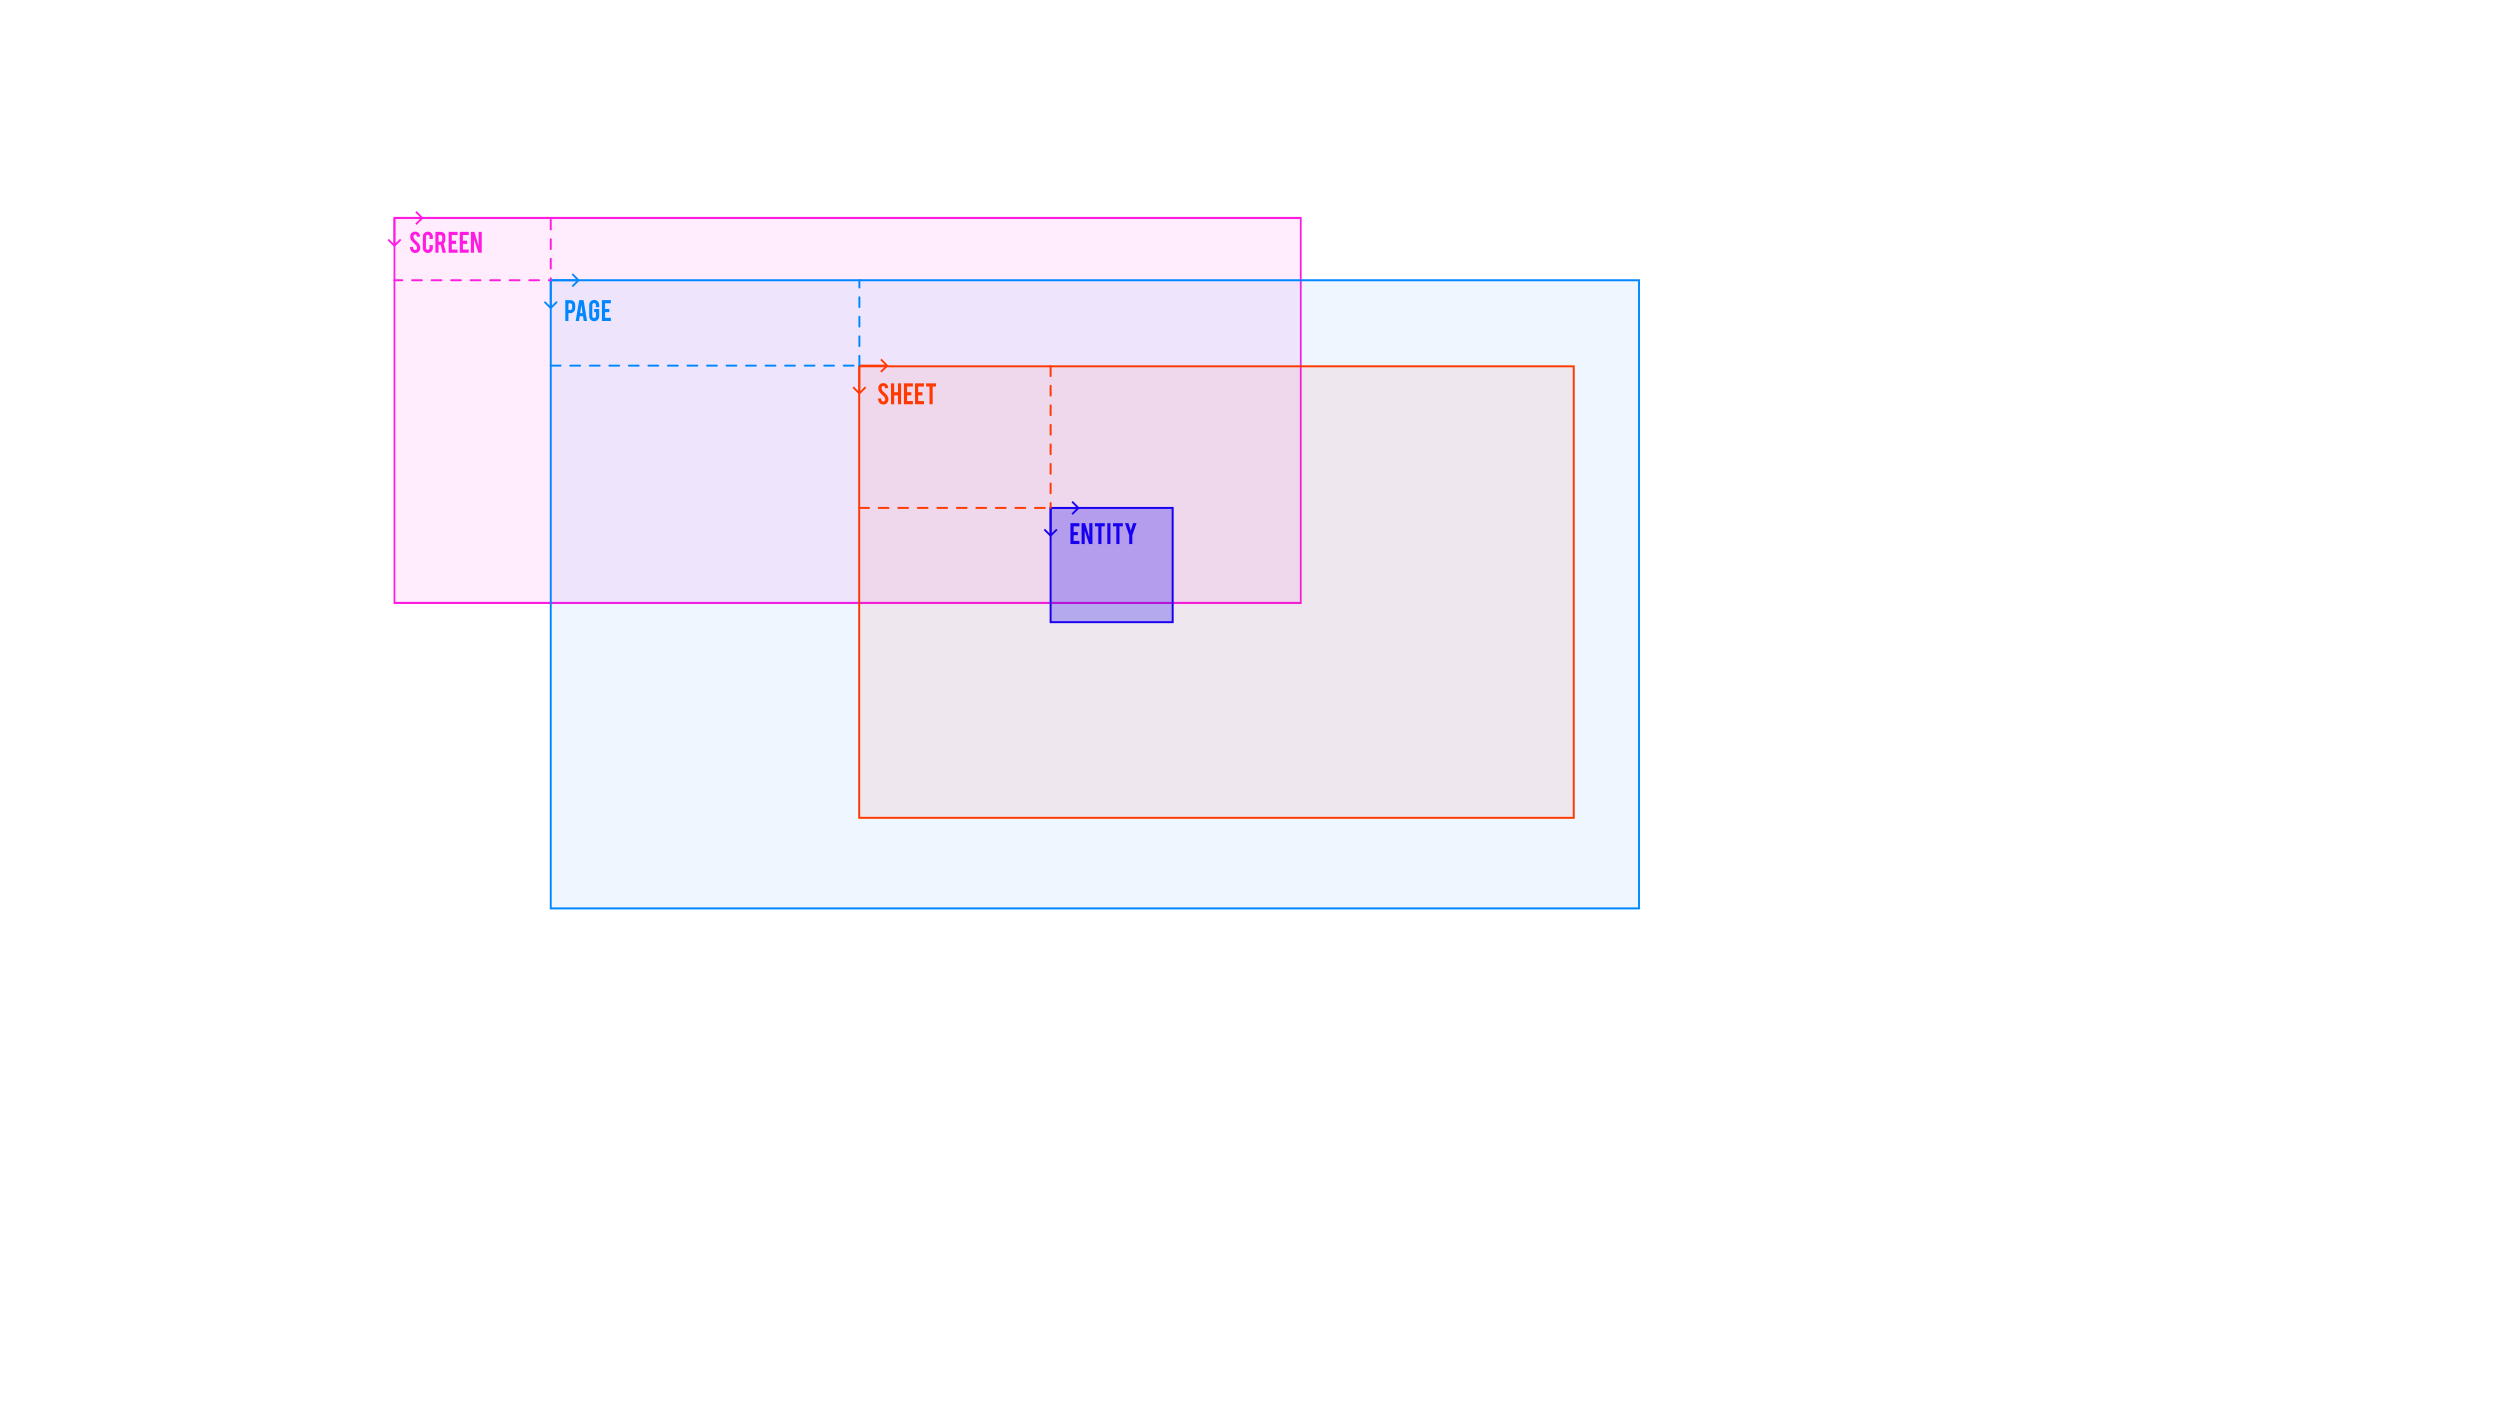
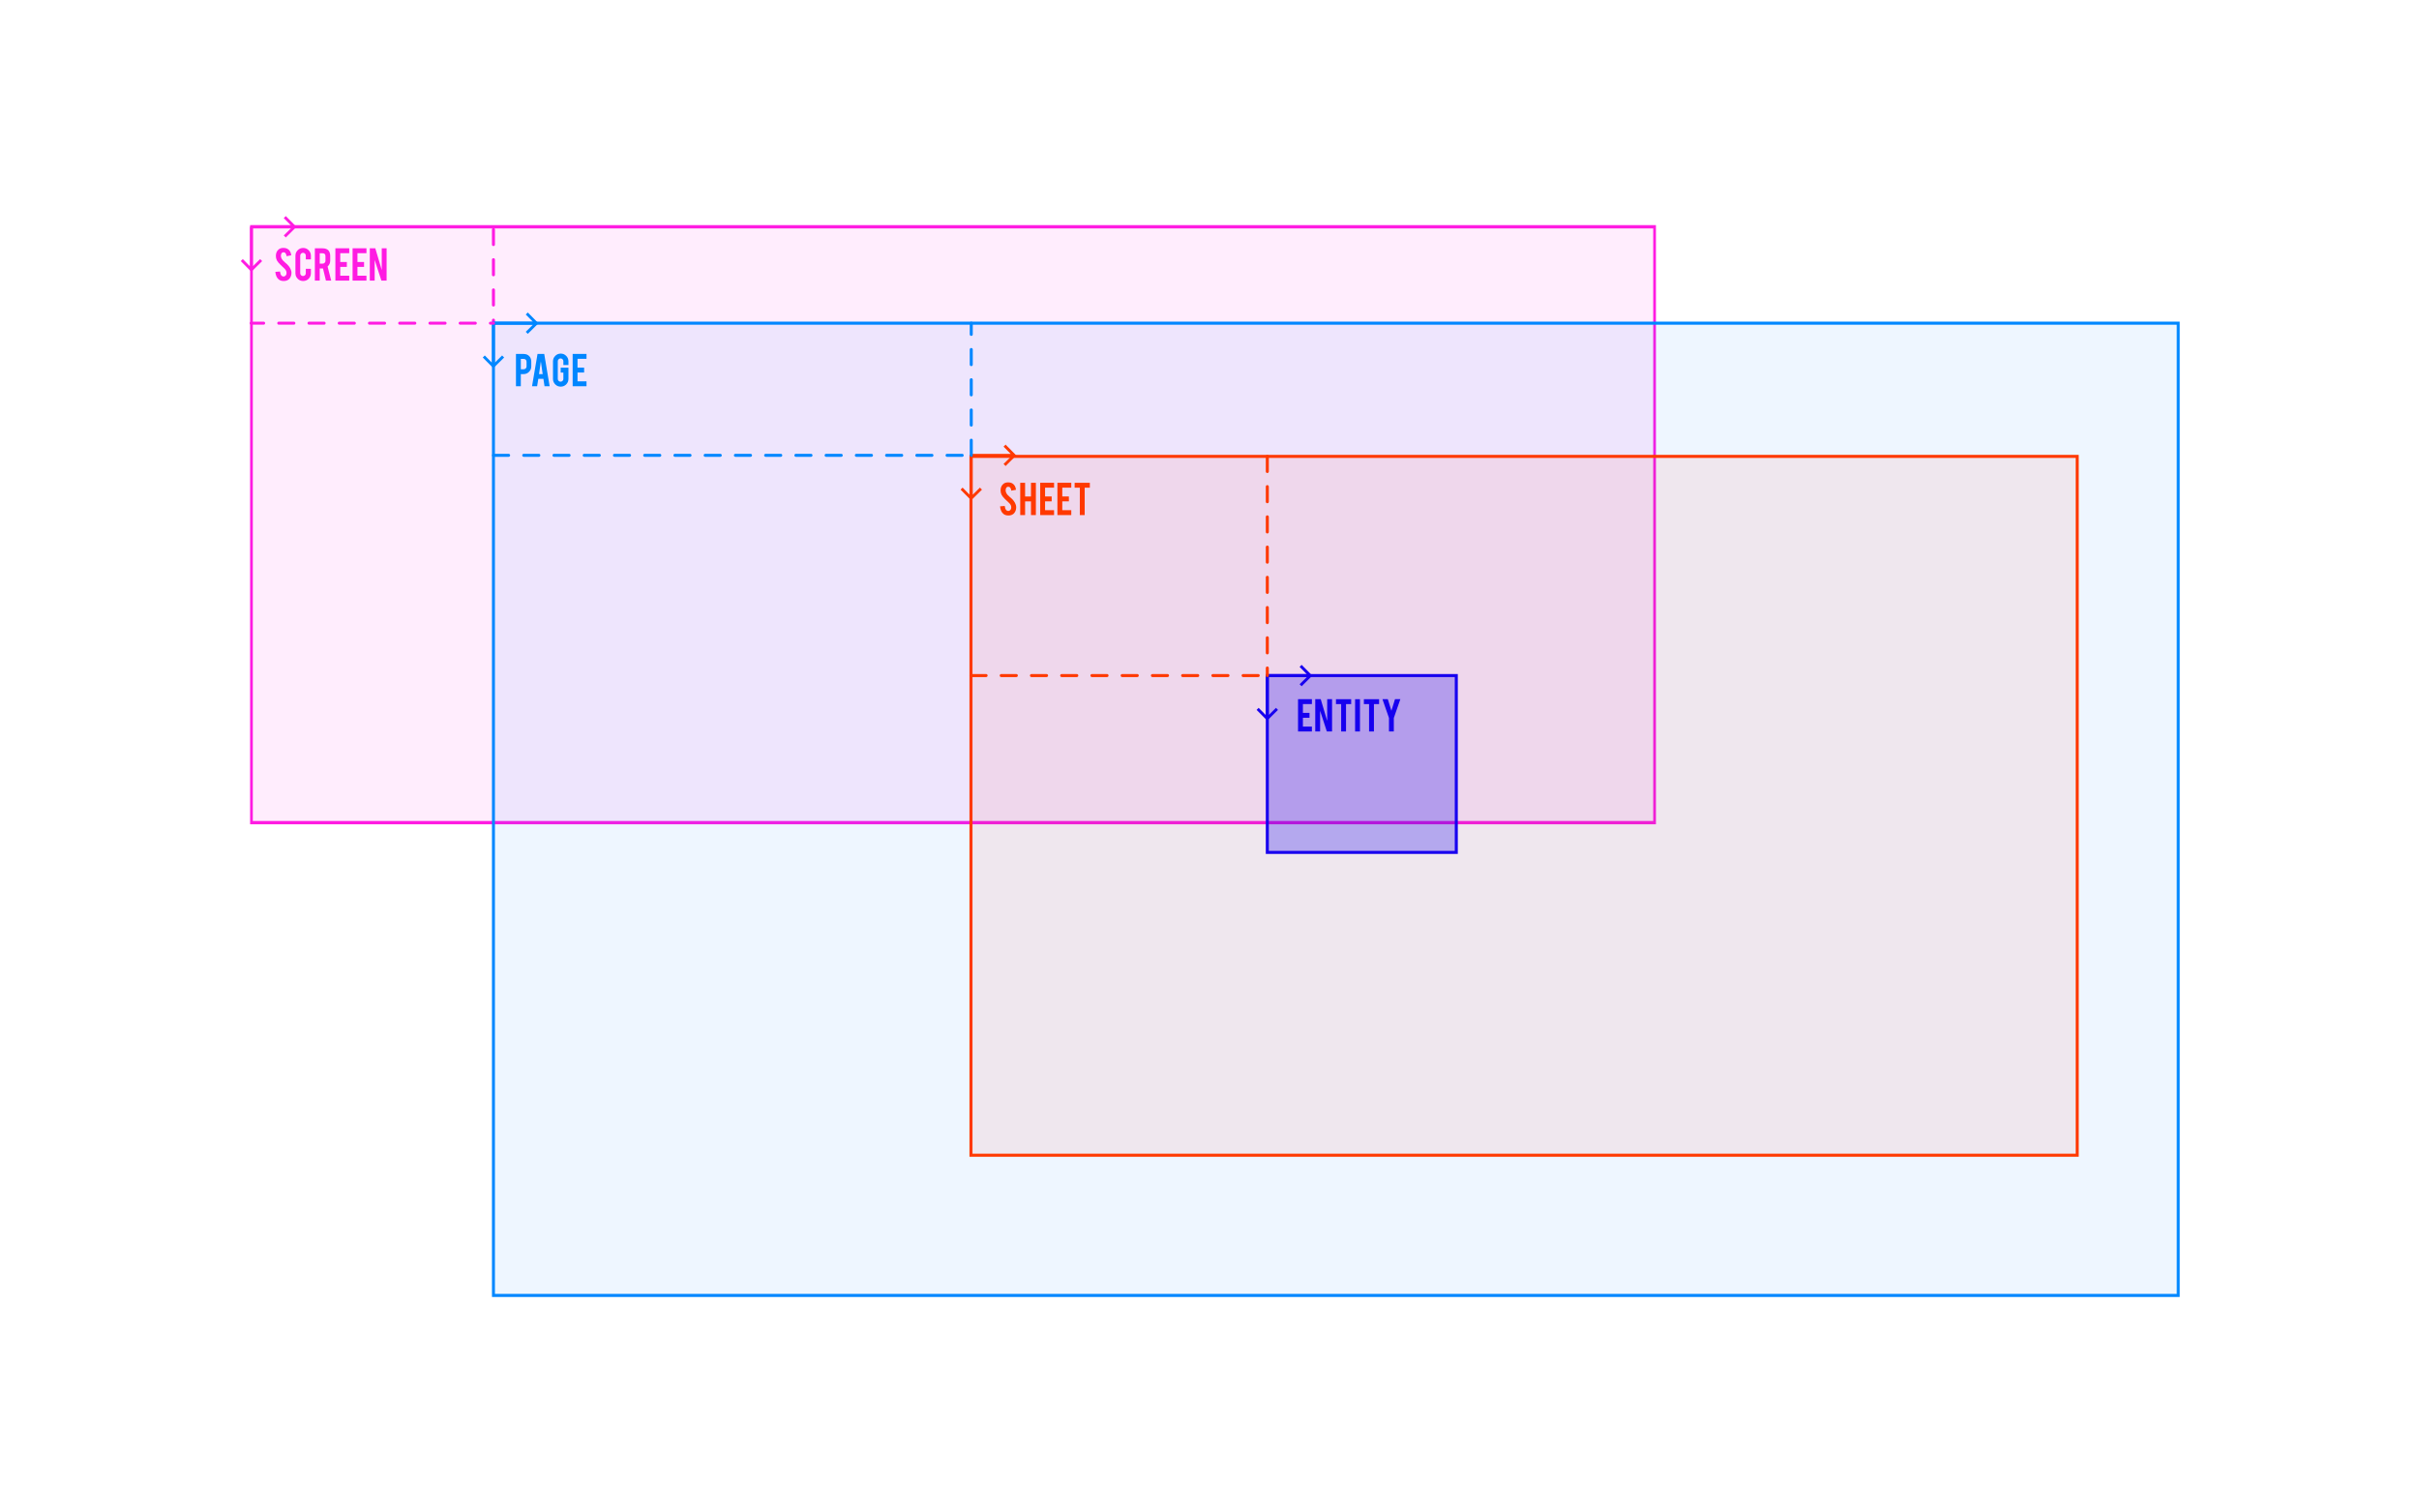
- <svg xmlns="http://www.w3.org/2000/svg" width="100%" height="100%" viewBox="0 0 1280 720" version="1.1" xml:space="preserve" style="fill-rule:evenodd;clip-rule:evenodd;stroke-linecap:square;stroke-miterlimit:1.5;">
-   <g transform="matrix(0.898426,0,0,1.09504,-81.8688,-147.984)">
-     <rect x="315.911" y="237.052" width="516.5" height="180" style="fill:rgb(255,27,226);fill-opacity:0.08;stroke:rgb(255,27,226);stroke-width:1px;" />
-   </g>
-   <path d="M281.984,143.485L281.984,111.597" style="fill:none;stroke:rgb(255,27,226);stroke-width:1px;stroke-linecap:round;stroke-linejoin:round;stroke-dasharray:5,5,0,0;stroke-dashoffset:4;" />
-   <g transform="matrix(1,0,0,1,45.9667,20.7011)">
-     <g transform="matrix(12,0,0,12,242.911,143.647)">
-       <path d="M0.258,-0.89C0.323,-0.89 0.375,-0.869 0.414,-0.828C0.45,-0.789 0.468,-0.739 0.468,-0.678L0.468,-0.548C0.468,-0.49 0.448,-0.439 0.407,-0.398C0.366,-0.356 0.316,-0.335 0.258,-0.335L0.18,-0.335L0.18,0L0.046,0L0.046,-0.89L0.258,-0.89ZM0.338,-0.675C0.338,-0.699 0.331,-0.717 0.317,-0.732C0.303,-0.746 0.285,-0.753 0.261,-0.753L0.18,-0.753L0.18,-0.468L0.261,-0.468C0.283,-0.468 0.301,-0.476 0.316,-0.491C0.331,-0.506 0.338,-0.524 0.338,-0.545L0.338,-0.675Z" style="fill:rgb(0,135,255);fill-rule:nonzero;" />
+ <svg xmlns="http://www.w3.org/2000/svg" width="100%" height="100%" viewBox="0 0 800 500" version="1.1" xml:space="preserve" style="fill-rule:evenodd;clip-rule:evenodd;stroke-linecap:square;stroke-miterlimit:1.5;">
+   <g transform="matrix(1,0,0,1,8.52864,23.7145)">
+     <g transform="matrix(0.898426,0,0,1.09504,-209.191,-208.281)">
+       <rect x="315.911" y="237.052" width="516.5" height="180" style="fill:rgb(255,27,226);fill-opacity:0.08;stroke:rgb(255,27,226);stroke-width:1px;" />
    </g>
-     <g transform="matrix(12,0,0,12,248.229,143.647)">
-       <path d="M0.219,-0.205L0.186,0L0.046,0L0.197,-0.89L0.382,-0.89L0.531,0L0.39,0L0.359,-0.205L0.219,-0.205ZM0.289,-0.686L0.239,-0.335L0.339,-0.335L0.289,-0.686Z" style="fill:rgb(0,135,255);fill-rule:nonzero;" />
+     <g transform="matrix(1,0,0,1,-127.322,-60.2964)">
+       <path d="M281.984,143.485L281.984,111.597" style="fill:none;stroke:rgb(255,27,226);stroke-width:1px;stroke-linecap:round;stroke-linejoin:round;stroke-dasharray:5,5,0,0;stroke-dashoffset:4;" />
    </g>
-     <g transform="matrix(12,0,0,12,255.158,143.647)">
-       <path d="M0.259,0.011C0.2,0.011 0.15,-0.009 0.108,-0.051C0.067,-0.093 0.046,-0.143 0.046,-0.201L0.046,-0.687C0.046,-0.746 0.067,-0.796 0.109,-0.838C0.15,-0.879 0.201,-0.9 0.259,-0.9C0.318,-0.9 0.369,-0.879 0.41,-0.837C0.451,-0.796 0.472,-0.746 0.472,-0.687L0.472,-0.585L0.332,-0.585L0.332,-0.69C0.332,-0.711 0.325,-0.729 0.31,-0.744C0.295,-0.759 0.276,-0.767 0.255,-0.767C0.234,-0.767 0.216,-0.759 0.201,-0.744C0.186,-0.729 0.178,-0.711 0.178,-0.69L0.178,-0.202C0.178,-0.181 0.186,-0.163 0.201,-0.148C0.216,-0.133 0.234,-0.126 0.255,-0.126C0.276,-0.126 0.295,-0.133 0.31,-0.148C0.325,-0.163 0.332,-0.181 0.332,-0.202L0.332,-0.377L0.258,-0.377L0.258,-0.512L0.472,-0.512L0.472,-0.201C0.472,-0.142 0.451,-0.092 0.409,-0.05C0.367,-0.009 0.317,0.011 0.259,0.011Z" style="fill:rgb(0,135,255);fill-rule:nonzero;" />
+     <g transform="matrix(1,0,0,1,-81.3557,-39.5954)">
+       <g transform="matrix(12,0,0,12,242.911,143.647)">
+         <path d="M0.258,-0.89C0.323,-0.89 0.375,-0.869 0.414,-0.828C0.45,-0.789 0.468,-0.739 0.468,-0.678L0.468,-0.548C0.468,-0.49 0.448,-0.439 0.407,-0.398C0.366,-0.356 0.316,-0.335 0.258,-0.335L0.18,-0.335L0.18,0L0.046,0L0.046,-0.89L0.258,-0.89ZM0.338,-0.675C0.338,-0.699 0.331,-0.717 0.317,-0.732C0.303,-0.746 0.285,-0.753 0.261,-0.753L0.18,-0.753L0.18,-0.468L0.261,-0.468C0.283,-0.468 0.301,-0.476 0.316,-0.491C0.331,-0.506 0.338,-0.524 0.338,-0.545L0.338,-0.675Z" style="fill:rgb(0,135,255);fill-rule:nonzero;" />
+       </g>
+       <g transform="matrix(12,0,0,12,248.229,143.647)">
+         <path d="M0.219,-0.205L0.186,0L0.046,0L0.197,-0.89L0.382,-0.89L0.531,0L0.39,0L0.359,-0.205L0.219,-0.205ZM0.289,-0.686L0.239,-0.335L0.339,-0.335L0.289,-0.686Z" style="fill:rgb(0,135,255);fill-rule:nonzero;" />
+       </g>
+       <g transform="matrix(12,0,0,12,255.158,143.647)">
+         <path d="M0.259,0.011C0.2,0.011 0.15,-0.009 0.108,-0.051C0.067,-0.093 0.046,-0.143 0.046,-0.201L0.046,-0.687C0.046,-0.746 0.067,-0.796 0.109,-0.838C0.15,-0.879 0.201,-0.9 0.259,-0.9C0.318,-0.9 0.369,-0.879 0.41,-0.837C0.451,-0.796 0.472,-0.746 0.472,-0.687L0.472,-0.585L0.332,-0.585L0.332,-0.69C0.332,-0.711 0.325,-0.729 0.31,-0.744C0.295,-0.759 0.276,-0.767 0.255,-0.767C0.234,-0.767 0.216,-0.759 0.201,-0.744C0.186,-0.729 0.178,-0.711 0.178,-0.69L0.178,-0.202C0.178,-0.181 0.186,-0.163 0.201,-0.148C0.216,-0.133 0.234,-0.126 0.255,-0.126C0.276,-0.126 0.295,-0.133 0.31,-0.148C0.325,-0.163 0.332,-0.181 0.332,-0.202L0.332,-0.377L0.258,-0.377L0.258,-0.512L0.472,-0.512L0.472,-0.201C0.472,-0.142 0.451,-0.092 0.409,-0.05C0.367,-0.009 0.317,0.011 0.259,0.011Z" style="fill:rgb(0,135,255);fill-rule:nonzero;" />
+       </g>
+       <g transform="matrix(12,0,0,12,261.661,143.647)">
+         <path d="M0.046,0L0.046,-0.891L0.428,-0.891L0.428,-0.756L0.18,-0.756L0.18,-0.513L0.362,-0.513L0.362,-0.378L0.18,-0.378L0.18,-0.135L0.428,-0.135L0.428,0L0.046,0Z" style="fill:rgb(0,135,255);fill-rule:nonzero;" />
+       </g>
    </g>
-     <g transform="matrix(12,0,0,12,261.661,143.647)">
-       <path d="M0.046,0L0.046,-0.891L0.428,-0.891L0.428,-0.756L0.18,-0.756L0.18,-0.513L0.362,-0.513L0.362,-0.378L0.18,-0.378L0.18,-0.135L0.428,-0.135L0.428,0L0.046,0Z" style="fill:rgb(0,135,255);fill-rule:nonzero;" />
+     <g transform="matrix(0.818958,0,0,0.855842,-60.8804,-88.7781)">
+       <rect x="263.19" y="200.933" width="680.36" height="375.792" style="fill:rgb(0,123,255);fill-opacity:0.07;stroke:rgb(0,135,255);stroke-width:1.19px;" />
+     </g>
+     <g id="Back" transform="matrix(1.54878,0,0,1.54878,-235.495,-129.341)">
+       <path d="M260.334,136.916L258.81,135.375L259.245,134.94L261.529,137.246L259.245,139.507L258.81,139.072L260.356,137.546L251.912,137.546L251.912,136.916L260.334,136.916Z" style="fill:rgb(0,135,255);fill-rule:nonzero;" />
+     </g>
+     <g id="Back1" transform="matrix(-2.84507e-16,1.54878,-1.54878,-2.84507e-16,367.191,-306.968)">
+       <path d="M260.334,136.916L258.81,135.375L259.245,134.94L261.529,137.246L259.245,139.507L258.81,139.072L260.356,137.546L251.912,137.546L251.912,136.916L260.334,136.916Z" style="fill:rgb(0,135,255);fill-rule:nonzero;" />
+     </g>
+     <g transform="matrix(0.730242,0,0,0.733884,20.9219,-19.1926)">
+       <rect x="399.411" y="199.552" width="501" height="315" style="fill:rgb(255,27,0);fill-opacity:0.07;stroke:rgb(255,57,0);stroke-width:1.37px;" />
+     </g>
+     <g id="Back2" transform="matrix(1.54878,0,0,1.54878,-77.4756,-85.6288)">
+       <path d="M260.334,136.916L258.81,135.375L259.245,134.94L261.529,137.246L259.245,139.507L258.81,139.072L260.356,137.546L251.912,137.546L251.912,136.916L260.334,136.916Z" style="fill:rgb(255,57,0);fill-rule:nonzero;" />
+     </g>
+     <g id="Back3" transform="matrix(-2.84507e-16,1.54878,-1.54878,-2.84507e-16,525.211,-263.256)">
+       <path d="M260.334,136.916L258.81,135.375L259.245,134.94L261.529,137.246L259.245,139.507L258.81,139.072L260.356,137.546L251.912,137.546L251.912,136.916L260.334,136.916Z" style="fill:rgb(255,57,0);fill-rule:nonzero;" />
+     </g>
+     <g transform="matrix(1,0,0,1,78.7503,3.02238)">
+       <g transform="matrix(12,0,0,12,242.911,143.647)">
+         <path d="M0.49,-0.222C0.491,-0.16 0.475,-0.107 0.442,-0.063C0.42,-0.033 0.389,-0.012 0.349,0.001C0.328,0.007 0.303,0.011 0.275,0.011C0.222,0.011 0.179,-0.002 0.144,-0.028C0.115,-0.05 0.092,-0.079 0.076,-0.115C0.059,-0.152 0.049,-0.194 0.046,-0.241L0.174,-0.251C0.18,-0.199 0.193,-0.161 0.215,-0.138C0.231,-0.12 0.25,-0.112 0.271,-0.113C0.3,-0.114 0.323,-0.128 0.341,-0.156C0.35,-0.17 0.354,-0.19 0.354,-0.215C0.354,-0.252 0.338,-0.289 0.304,-0.325C0.277,-0.351 0.238,-0.388 0.185,-0.438C0.14,-0.482 0.109,-0.52 0.09,-0.554C0.07,-0.593 0.06,-0.634 0.06,-0.679C0.06,-0.761 0.088,-0.822 0.142,-0.864C0.176,-0.889 0.217,-0.901 0.267,-0.901C0.315,-0.901 0.356,-0.891 0.39,-0.869C0.416,-0.853 0.438,-0.83 0.454,-0.8C0.471,-0.77 0.48,-0.736 0.484,-0.697L0.355,-0.673C0.351,-0.71 0.341,-0.738 0.324,-0.759C0.312,-0.773 0.294,-0.781 0.271,-0.781C0.246,-0.781 0.227,-0.77 0.214,-0.748C0.204,-0.73 0.199,-0.709 0.199,-0.683C0.199,-0.642 0.216,-0.6 0.251,-0.558C0.265,-0.542 0.285,-0.523 0.311,-0.501C0.342,-0.475 0.363,-0.457 0.373,-0.447C0.406,-0.414 0.432,-0.381 0.45,-0.349C0.458,-0.334 0.465,-0.32 0.47,-0.307C0.483,-0.275 0.49,-0.247 0.49,-0.222Z" style="fill:rgb(255,57,0);fill-rule:nonzero;" />
+       </g>
+       <g transform="matrix(12,0,0,12,249.576,143.647)">
+         <path d="M0.18,-0.377L0.18,0L0.046,0L0.046,-0.89L0.18,-0.89L0.18,-0.512L0.342,-0.512L0.342,-0.89L0.477,-0.89L0.477,0L0.342,0L0.342,-0.377L0.18,-0.377Z" style="fill:rgb(255,57,0);fill-rule:nonzero;" />
+       </g>
+       <g transform="matrix(12,0,0,12,256.181,143.647)">
+         <path d="M0.046,0L0.046,-0.891L0.428,-0.891L0.428,-0.756L0.18,-0.756L0.18,-0.513L0.362,-0.513L0.362,-0.378L0.18,-0.378L0.18,-0.135L0.428,-0.135L0.428,0L0.046,0Z" style="fill:rgb(255,57,0);fill-rule:nonzero;" />
+       </g>
+       <g transform="matrix(12,0,0,12,261.874,143.647)">
+         <path d="M0.046,0L0.046,-0.891L0.428,-0.891L0.428,-0.756L0.18,-0.756L0.18,-0.513L0.362,-0.513L0.362,-0.378L0.18,-0.378L0.18,-0.135L0.428,-0.135L0.428,0L0.046,0Z" style="fill:rgb(255,57,0);fill-rule:nonzero;" />
+       </g>
+       <g transform="matrix(12,0,0,12,267.567,143.647)">
+         <path d="M0.189,-0.755L0.046,-0.755L0.046,-0.89L0.465,-0.89L0.465,-0.755L0.323,-0.755L0.323,0L0.189,0L0.189,-0.755Z" style="fill:rgb(255,57,0);fill-rule:nonzero;" />
+       </g>
+     </g>
+     <g transform="matrix(1,0,0,1,-160.926,-74.5392)">
+       <g transform="matrix(12,0,0,12,242.911,143.647)">
+         <path d="M0.49,-0.222C0.491,-0.16 0.475,-0.107 0.442,-0.063C0.42,-0.033 0.389,-0.012 0.349,0.001C0.328,0.007 0.303,0.011 0.275,0.011C0.222,0.011 0.179,-0.002 0.144,-0.028C0.115,-0.05 0.092,-0.079 0.076,-0.115C0.059,-0.152 0.049,-0.194 0.046,-0.241L0.174,-0.251C0.18,-0.199 0.193,-0.161 0.215,-0.138C0.231,-0.12 0.25,-0.112 0.271,-0.113C0.3,-0.114 0.323,-0.128 0.341,-0.156C0.35,-0.17 0.354,-0.19 0.354,-0.215C0.354,-0.252 0.338,-0.289 0.304,-0.325C0.277,-0.351 0.238,-0.388 0.185,-0.438C0.14,-0.482 0.109,-0.52 0.09,-0.554C0.07,-0.593 0.06,-0.634 0.06,-0.679C0.06,-0.761 0.088,-0.822 0.142,-0.864C0.176,-0.889 0.217,-0.901 0.267,-0.901C0.315,-0.901 0.356,-0.891 0.39,-0.869C0.416,-0.853 0.438,-0.83 0.454,-0.8C0.471,-0.77 0.48,-0.736 0.484,-0.697L0.355,-0.673C0.351,-0.71 0.341,-0.738 0.324,-0.759C0.312,-0.773 0.294,-0.781 0.271,-0.781C0.246,-0.781 0.227,-0.77 0.214,-0.748C0.204,-0.73 0.199,-0.709 0.199,-0.683C0.199,-0.642 0.216,-0.6 0.251,-0.558C0.265,-0.542 0.285,-0.523 0.311,-0.501C0.342,-0.475 0.363,-0.457 0.373,-0.447C0.406,-0.414 0.432,-0.381 0.45,-0.349C0.458,-0.334 0.465,-0.32 0.47,-0.307C0.483,-0.275 0.49,-0.247 0.49,-0.222Z" style="fill:rgb(255,27,226);fill-rule:nonzero;" />
+       </g>
+       <g transform="matrix(12,0,0,12,249.55,143.647)">
+         <path d="M0.259,0.011C0.2,0.011 0.15,-0.009 0.108,-0.051C0.067,-0.092 0.046,-0.142 0.046,-0.201L0.046,-0.687C0.046,-0.746 0.067,-0.796 0.109,-0.838C0.15,-0.879 0.201,-0.9 0.259,-0.9C0.318,-0.9 0.369,-0.879 0.41,-0.837C0.451,-0.796 0.472,-0.746 0.472,-0.687L0.472,-0.585L0.332,-0.585L0.332,-0.69C0.332,-0.711 0.325,-0.729 0.31,-0.744C0.295,-0.759 0.276,-0.767 0.255,-0.767C0.234,-0.767 0.216,-0.759 0.201,-0.744C0.186,-0.729 0.178,-0.711 0.178,-0.69L0.178,-0.202C0.178,-0.181 0.186,-0.163 0.201,-0.148C0.216,-0.133 0.234,-0.126 0.255,-0.126C0.276,-0.126 0.295,-0.133 0.31,-0.148C0.325,-0.163 0.332,-0.181 0.332,-0.202L0.332,-0.325L0.472,-0.325L0.472,-0.201C0.472,-0.142 0.451,-0.092 0.409,-0.05C0.367,-0.009 0.317,0.011 0.259,0.011Z" style="fill:rgb(255,27,226);fill-rule:nonzero;" />
+       </g>
+       <g transform="matrix(12,0,0,12,255.976,143.647)">
+         <path d="M0.258,-0.89C0.333,-0.89 0.388,-0.869 0.423,-0.828C0.453,-0.792 0.469,-0.742 0.469,-0.678L0.469,-0.548C0.469,-0.485 0.445,-0.432 0.397,-0.388L0.496,0L0.351,0L0.27,-0.335L0.258,-0.335L0.18,-0.335L0.18,0L0.046,0L0.046,-0.89L0.258,-0.89ZM0.338,-0.675C0.338,-0.727 0.313,-0.753 0.261,-0.753L0.18,-0.753L0.18,-0.468L0.261,-0.468C0.283,-0.468 0.301,-0.476 0.316,-0.491C0.331,-0.506 0.338,-0.524 0.338,-0.545L0.338,-0.675Z" style="fill:rgb(255,27,226);fill-rule:nonzero;" />
+       </g>
+       <g transform="matrix(12,0,0,12,262.76,143.647)">
+         <path d="M0.046,0L0.046,-0.891L0.428,-0.891L0.428,-0.756L0.18,-0.756L0.18,-0.513L0.362,-0.513L0.362,-0.378L0.18,-0.378L0.18,-0.135L0.428,-0.135L0.428,0L0.046,0Z" style="fill:rgb(255,27,226);fill-rule:nonzero;" />
+       </g>
+       <g transform="matrix(12,0,0,12,268.453,143.647)">
+         <path d="M0.046,0L0.046,-0.891L0.428,-0.891L0.428,-0.756L0.18,-0.756L0.18,-0.513L0.362,-0.513L0.362,-0.378L0.18,-0.378L0.18,-0.135L0.428,-0.135L0.428,0L0.046,0Z" style="fill:rgb(255,27,226);fill-rule:nonzero;" />
+       </g>
+       <g transform="matrix(12,0,0,12,274.147,143.647)">
+         <path d="M0.197,-0.891L0.375,-0.292L0.375,-0.891L0.509,-0.891L0.509,0L0.365,0L0.18,-0.57L0.18,0L0.046,0L0.046,-0.891L0.197,-0.891Z" style="fill:rgb(255,27,226);fill-rule:nonzero;" />
+       </g>
+     </g>
+     <g id="Back4" transform="matrix(1.54878,0,0,1.54878,-315.525,-161.229)">
+       <path d="M260.334,136.916L258.81,135.375L259.245,134.94L261.529,137.246L259.245,139.507L258.81,139.072L260.356,137.546L251.912,137.546L251.912,136.916L260.334,136.916Z" style="fill:rgb(255,27,226);fill-rule:nonzero;" />
+     </g>
+     <g id="Back5" transform="matrix(-2.84507e-16,1.54878,-1.54878,-2.84507e-16,287.161,-338.856)">
+       <path d="M260.334,136.916L258.81,135.375L259.245,134.94L261.529,137.246L259.245,139.507L258.81,139.072L260.356,137.546L251.912,137.546L251.912,136.916L260.334,136.916Z" style="fill:rgb(255,27,226);fill-rule:nonzero;" />
+     </g>
+     <g transform="matrix(1,0,0,1,-86.8224,-72.2964)">
+       <rect x="497.411" y="272.052" width="62.5" height="58.5" style="fill:rgb(23,0,239);fill-opacity:0.27;stroke:rgb(23,0,239);stroke-width:1px;" />
+     </g>
+     <g id="Back6" transform="matrix(1.54878,0,0,1.54878,20.4318,-12.7745)">
+       <path d="M260.334,136.916L258.81,135.375L259.245,134.94L261.529,137.246L259.245,139.507L258.81,139.072L260.356,137.546L251.912,137.546L251.912,136.916L260.334,136.916Z" style="fill:rgb(23,0,239);fill-rule:nonzero;" />
+     </g>
+     <g id="Back7" transform="matrix(-2.84507e-16,1.54878,-1.54878,-2.84507e-16,623.118,-190.401)">
+       <path d="M260.334,136.916L258.81,135.375L259.245,134.94L261.529,137.246L259.245,139.507L258.81,139.072L260.356,137.546L251.912,137.546L251.912,136.916L260.334,136.916Z" style="fill:rgb(23,0,239);fill-rule:nonzero;" />
+     </g>
+     <g transform="matrix(1,0,0,1,177.29,74.6079)">
+       <g transform="matrix(12,0,0,12,242.911,143.647)">
+         <path d="M0.046,0L0.046,-0.891L0.428,-0.891L0.428,-0.756L0.18,-0.756L0.18,-0.513L0.362,-0.513L0.362,-0.378L0.18,-0.378L0.18,-0.135L0.428,-0.135L0.428,0L0.046,0Z" style="fill:rgb(23,0,239);fill-rule:nonzero;" />
+       </g>
+       <g transform="matrix(12,0,0,12,248.604,143.647)">
+         <path d="M0.197,-0.891L0.375,-0.292L0.375,-0.891L0.509,-0.891L0.509,0L0.365,0L0.18,-0.57L0.18,0L0.046,0L0.046,-0.891L0.197,-0.891Z" style="fill:rgb(23,0,239);fill-rule:nonzero;" />
+       </g>
+       <g transform="matrix(12,0,0,12,255.456,143.647)">
+         <path d="M0.189,-0.755L0.046,-0.755L0.046,-0.89L0.465,-0.89L0.465,-0.755L0.323,-0.755L0.323,0L0.189,0L0.189,-0.755Z" style="fill:rgb(23,0,239);fill-rule:nonzero;" />
+       </g>
+       <g transform="matrix(12,0,0,12,261.78,143.647)">
+         <rect x="0.046" y="-0.89" width="0.134" height="0.89" style="fill:rgb(23,0,239);fill-rule:nonzero;" />
+       </g>
+       <g transform="matrix(12,0,0,12,264.686,143.647)">
+         <path d="M0.189,-0.755L0.046,-0.755L0.046,-0.89L0.465,-0.89L0.465,-0.755L0.323,-0.755L0.323,0L0.189,0L0.189,-0.755Z" style="fill:rgb(23,0,239);fill-rule:nonzero;" />
+       </g>
+       <g transform="matrix(12,0,0,12,270.823,143.647)">
+         <path d="M0.226,-0.373L0.046,-0.891L0.194,-0.891L0.293,-0.571L0.392,-0.891L0.54,-0.891L0.36,-0.373L0.36,0L0.226,0L0.226,-0.373Z" style="fill:rgb(23,0,239);fill-rule:nonzero;" />
+       </g>
+     </g>
+     <g transform="matrix(1,0,0,1,-86.8224,-72.2964)">
+       <path d="M497.411,199.552L497.411,272.052" style="fill:none;stroke:rgb(255,57,0);stroke-width:1px;stroke-linecap:round;stroke-linejoin:round;stroke-dasharray:5,5,0,0;" />
+     </g>
+     <g transform="matrix(1,0,0,1,-86.8224,-72.2964)">
+       <path d="M497.411,272.052L399.411,272.052" style="fill:none;stroke:rgb(255,57,0);stroke-width:1px;stroke-linecap:round;stroke-linejoin:round;stroke-dasharray:5,5,0,0;stroke-dashoffset:7;" />
+     </g>
+     <g transform="matrix(1,0,0,1,-86.8224,-72.2964)">
+       <path d="M399.503,199.197L399.503,155.485" style="fill:none;stroke:rgb(0,135,255);stroke-width:1px;stroke-linecap:round;stroke-linejoin:round;stroke-dasharray:5,5,0,0;" />
+     </g>
+     <g transform="matrix(1,0,0,1,-86.8224,-72.2964)">
+       <path d="M399.503,199.197L241.484,199.197" style="fill:none;stroke:rgb(0,135,255);stroke-width:1px;stroke-linecap:round;stroke-linejoin:round;stroke-dasharray:5,5,0,0;stroke-dashoffset:7;" />
+     </g>
+     <g transform="matrix(1,0,0,1,-127.322,-60.2964)">
+       <path d="M281.984,143.485L201.861,143.485" style="fill:none;stroke:rgb(255,27,226);stroke-width:1px;stroke-linecap:round;stroke-linejoin:round;stroke-dasharray:5,5,0,0;stroke-dashoffset:4;" />
    </g>
  </g>
-   <g transform="matrix(0.818958,0,0,0.855842,66.442,-28.4817)">
-     <rect x="263.19" y="200.933" width="680.36" height="375.792" style="fill:rgb(0,123,255);fill-opacity:0.07;stroke:rgb(0,135,255);stroke-width:1.19px;" />
-   </g>
-   <g id="Back" transform="matrix(1.54878,0,0,1.54878,-108.173,-69.0449)">
-     <path d="M260.334,136.916L258.81,135.375L259.245,134.94L261.529,137.246L259.245,139.507L258.81,139.072L260.356,137.546L251.912,137.546L251.912,136.916L260.334,136.916Z" style="fill:rgb(0,135,255);fill-rule:nonzero;" />
-   </g>
-   <g id="Back1" transform="matrix(-2.84507e-16,1.54878,-1.54878,-2.84507e-16,494.514,-246.672)">
-     <path d="M260.334,136.916L258.81,135.375L259.245,134.94L261.529,137.246L259.245,139.507L258.81,139.072L260.356,137.546L251.912,137.546L251.912,136.916L260.334,136.916Z" style="fill:rgb(0,135,255);fill-rule:nonzero;" />
-   </g>
-   <g transform="matrix(0.730242,0,0,0.733884,148.244,41.1039)">
-     <rect x="399.411" y="199.552" width="501" height="315" style="fill:rgb(255,27,0);fill-opacity:0.07;stroke:rgb(255,57,0);stroke-width:1.37px;" />
-   </g>
-   <g id="Back2" transform="matrix(1.54878,0,0,1.54878,49.8467,-25.3324)">
-     <path d="M260.334,136.916L258.81,135.375L259.245,134.94L261.529,137.246L259.245,139.507L258.81,139.072L260.356,137.546L251.912,137.546L251.912,136.916L260.334,136.916Z" style="fill:rgb(255,57,0);fill-rule:nonzero;" />
-   </g>
-   <g id="Back3" transform="matrix(-2.84507e-16,1.54878,-1.54878,-2.84507e-16,652.533,-202.959)">
-     <path d="M260.334,136.916L258.81,135.375L259.245,134.94L261.529,137.246L259.245,139.507L258.81,139.072L260.356,137.546L251.912,137.546L251.912,136.916L260.334,136.916Z" style="fill:rgb(255,57,0);fill-rule:nonzero;" />
-   </g>
-   <g transform="matrix(1,0,0,1,206.073,63.3188)">
-     <g transform="matrix(12,0,0,12,242.911,143.647)">
-       <path d="M0.49,-0.222C0.491,-0.16 0.475,-0.107 0.442,-0.063C0.42,-0.033 0.389,-0.012 0.349,0.001C0.328,0.007 0.303,0.011 0.275,0.011C0.222,0.011 0.179,-0.002 0.144,-0.028C0.115,-0.05 0.092,-0.079 0.076,-0.115C0.059,-0.152 0.049,-0.194 0.046,-0.241L0.174,-0.251C0.18,-0.199 0.193,-0.161 0.215,-0.138C0.231,-0.12 0.25,-0.112 0.271,-0.113C0.3,-0.114 0.323,-0.128 0.341,-0.156C0.35,-0.17 0.354,-0.19 0.354,-0.215C0.354,-0.252 0.338,-0.289 0.304,-0.325C0.277,-0.351 0.238,-0.388 0.185,-0.438C0.14,-0.482 0.109,-0.52 0.09,-0.554C0.07,-0.593 0.06,-0.634 0.06,-0.679C0.06,-0.761 0.088,-0.822 0.142,-0.864C0.176,-0.889 0.217,-0.901 0.267,-0.901C0.315,-0.901 0.356,-0.891 0.39,-0.869C0.416,-0.853 0.438,-0.83 0.454,-0.8C0.471,-0.77 0.48,-0.736 0.484,-0.697L0.355,-0.673C0.351,-0.71 0.341,-0.738 0.324,-0.759C0.312,-0.773 0.294,-0.781 0.271,-0.781C0.246,-0.781 0.227,-0.77 0.214,-0.748C0.204,-0.73 0.199,-0.709 0.199,-0.683C0.199,-0.642 0.216,-0.6 0.251,-0.558C0.265,-0.542 0.285,-0.523 0.311,-0.501C0.342,-0.475 0.363,-0.457 0.373,-0.447C0.406,-0.414 0.432,-0.381 0.45,-0.349C0.458,-0.334 0.465,-0.32 0.47,-0.307C0.483,-0.275 0.49,-0.247 0.49,-0.222Z" style="fill:rgb(255,57,0);fill-rule:nonzero;" />
-     </g>
-     <g transform="matrix(12,0,0,12,249.576,143.647)">
-       <path d="M0.18,-0.377L0.18,0L0.046,0L0.046,-0.89L0.18,-0.89L0.18,-0.512L0.342,-0.512L0.342,-0.89L0.477,-0.89L0.477,0L0.342,0L0.342,-0.377L0.18,-0.377Z" style="fill:rgb(255,57,0);fill-rule:nonzero;" />
-     </g>
-     <g transform="matrix(12,0,0,12,256.181,143.647)">
-       <path d="M0.046,0L0.046,-0.891L0.428,-0.891L0.428,-0.756L0.18,-0.756L0.18,-0.513L0.362,-0.513L0.362,-0.378L0.18,-0.378L0.18,-0.135L0.428,-0.135L0.428,0L0.046,0Z" style="fill:rgb(255,57,0);fill-rule:nonzero;" />
-     </g>
-     <g transform="matrix(12,0,0,12,261.874,143.647)">
-       <path d="M0.046,0L0.046,-0.891L0.428,-0.891L0.428,-0.756L0.18,-0.756L0.18,-0.513L0.362,-0.513L0.362,-0.378L0.18,-0.378L0.18,-0.135L0.428,-0.135L0.428,0L0.046,0Z" style="fill:rgb(255,57,0);fill-rule:nonzero;" />
-     </g>
-     <g transform="matrix(12,0,0,12,267.567,143.647)">
-       <path d="M0.189,-0.755L0.046,-0.755L0.046,-0.89L0.465,-0.89L0.465,-0.755L0.323,-0.755L0.323,0L0.189,0L0.189,-0.755Z" style="fill:rgb(255,57,0);fill-rule:nonzero;" />
-     </g>
-   </g>
-   <g transform="matrix(1,0,0,1,-33.6036,-14.2428)">
-     <g transform="matrix(12,0,0,12,242.911,143.647)">
-       <path d="M0.49,-0.222C0.491,-0.16 0.475,-0.107 0.442,-0.063C0.42,-0.033 0.389,-0.012 0.349,0.001C0.328,0.007 0.303,0.011 0.275,0.011C0.222,0.011 0.179,-0.002 0.144,-0.028C0.115,-0.05 0.092,-0.079 0.076,-0.115C0.059,-0.152 0.049,-0.194 0.046,-0.241L0.174,-0.251C0.18,-0.199 0.193,-0.161 0.215,-0.138C0.231,-0.12 0.25,-0.112 0.271,-0.113C0.3,-0.114 0.323,-0.128 0.341,-0.156C0.35,-0.17 0.354,-0.19 0.354,-0.215C0.354,-0.252 0.338,-0.289 0.304,-0.325C0.277,-0.351 0.238,-0.388 0.185,-0.438C0.14,-0.482 0.109,-0.52 0.09,-0.554C0.07,-0.593 0.06,-0.634 0.06,-0.679C0.06,-0.761 0.088,-0.822 0.142,-0.864C0.176,-0.889 0.217,-0.901 0.267,-0.901C0.315,-0.901 0.356,-0.891 0.39,-0.869C0.416,-0.853 0.438,-0.83 0.454,-0.8C0.471,-0.77 0.48,-0.736 0.484,-0.697L0.355,-0.673C0.351,-0.71 0.341,-0.738 0.324,-0.759C0.312,-0.773 0.294,-0.781 0.271,-0.781C0.246,-0.781 0.227,-0.77 0.214,-0.748C0.204,-0.73 0.199,-0.709 0.199,-0.683C0.199,-0.642 0.216,-0.6 0.251,-0.558C0.265,-0.542 0.285,-0.523 0.311,-0.501C0.342,-0.475 0.363,-0.457 0.373,-0.447C0.406,-0.414 0.432,-0.381 0.45,-0.349C0.458,-0.334 0.465,-0.32 0.47,-0.307C0.483,-0.275 0.49,-0.247 0.49,-0.222Z" style="fill:rgb(255,27,226);fill-rule:nonzero;" />
-     </g>
-     <g transform="matrix(12,0,0,12,249.55,143.647)">
-       <path d="M0.259,0.011C0.2,0.011 0.15,-0.009 0.108,-0.051C0.067,-0.092 0.046,-0.142 0.046,-0.201L0.046,-0.687C0.046,-0.746 0.067,-0.796 0.109,-0.838C0.15,-0.879 0.201,-0.9 0.259,-0.9C0.318,-0.9 0.369,-0.879 0.41,-0.837C0.451,-0.796 0.472,-0.746 0.472,-0.687L0.472,-0.585L0.332,-0.585L0.332,-0.69C0.332,-0.711 0.325,-0.729 0.31,-0.744C0.295,-0.759 0.276,-0.767 0.255,-0.767C0.234,-0.767 0.216,-0.759 0.201,-0.744C0.186,-0.729 0.178,-0.711 0.178,-0.69L0.178,-0.202C0.178,-0.181 0.186,-0.163 0.201,-0.148C0.216,-0.133 0.234,-0.126 0.255,-0.126C0.276,-0.126 0.295,-0.133 0.31,-0.148C0.325,-0.163 0.332,-0.181 0.332,-0.202L0.332,-0.325L0.472,-0.325L0.472,-0.201C0.472,-0.142 0.451,-0.092 0.409,-0.05C0.367,-0.009 0.317,0.011 0.259,0.011Z" style="fill:rgb(255,27,226);fill-rule:nonzero;" />
-     </g>
-     <g transform="matrix(12,0,0,12,255.976,143.647)">
-       <path d="M0.258,-0.89C0.333,-0.89 0.388,-0.869 0.423,-0.828C0.453,-0.792 0.469,-0.742 0.469,-0.678L0.469,-0.548C0.469,-0.485 0.445,-0.432 0.397,-0.388L0.496,0L0.351,0L0.27,-0.335L0.258,-0.335L0.18,-0.335L0.18,0L0.046,0L0.046,-0.89L0.258,-0.89ZM0.338,-0.675C0.338,-0.727 0.313,-0.753 0.261,-0.753L0.18,-0.753L0.18,-0.468L0.261,-0.468C0.283,-0.468 0.301,-0.476 0.316,-0.491C0.331,-0.506 0.338,-0.524 0.338,-0.545L0.338,-0.675Z" style="fill:rgb(255,27,226);fill-rule:nonzero;" />
-     </g>
-     <g transform="matrix(12,0,0,12,262.76,143.647)">
-       <path d="M0.046,0L0.046,-0.891L0.428,-0.891L0.428,-0.756L0.18,-0.756L0.18,-0.513L0.362,-0.513L0.362,-0.378L0.18,-0.378L0.18,-0.135L0.428,-0.135L0.428,0L0.046,0Z" style="fill:rgb(255,27,226);fill-rule:nonzero;" />
-     </g>
-     <g transform="matrix(12,0,0,12,268.453,143.647)">
-       <path d="M0.046,0L0.046,-0.891L0.428,-0.891L0.428,-0.756L0.18,-0.756L0.18,-0.513L0.362,-0.513L0.362,-0.378L0.18,-0.378L0.18,-0.135L0.428,-0.135L0.428,0L0.046,0Z" style="fill:rgb(255,27,226);fill-rule:nonzero;" />
-     </g>
-     <g transform="matrix(12,0,0,12,274.147,143.647)">
-       <path d="M0.197,-0.891L0.375,-0.292L0.375,-0.891L0.509,-0.891L0.509,0L0.365,0L0.18,-0.57L0.18,0L0.046,0L0.046,-0.891L0.197,-0.891Z" style="fill:rgb(255,27,226);fill-rule:nonzero;" />
-     </g>
-   </g>
-   <g id="Back4" transform="matrix(1.54878,0,0,1.54878,-188.203,-100.933)">
-     <path d="M260.334,136.916L258.81,135.375L259.245,134.94L261.529,137.246L259.245,139.507L258.81,139.072L260.356,137.546L251.912,137.546L251.912,136.916L260.334,136.916Z" style="fill:rgb(255,27,226);fill-rule:nonzero;" />
-   </g>
-   <g id="Back5" transform="matrix(-2.84507e-16,1.54878,-1.54878,-2.84507e-16,414.484,-278.559)">
-     <path d="M260.334,136.916L258.81,135.375L259.245,134.94L261.529,137.246L259.245,139.507L258.81,139.072L260.356,137.546L251.912,137.546L251.912,136.916L260.334,136.916Z" style="fill:rgb(255,27,226);fill-rule:nonzero;" />
-   </g>
-   <g transform="matrix(1,0,0,1,40.5,-12)">
-     <rect x="497.411" y="272.052" width="62.5" height="58.5" style="fill:rgb(23,0,239);fill-opacity:0.27;stroke:rgb(23,0,239);stroke-width:1px;" />
-   </g>
-   <g id="Back6" transform="matrix(1.54878,0,0,1.54878,147.754,47.5219)">
-     <path d="M260.334,136.916L258.81,135.375L259.245,134.94L261.529,137.246L259.245,139.507L258.81,139.072L260.356,137.546L251.912,137.546L251.912,136.916L260.334,136.916Z" style="fill:rgb(23,0,239);fill-rule:nonzero;" />
-   </g>
-   <g id="Back7" transform="matrix(-2.84507e-16,1.54878,-1.54878,-2.84507e-16,750.441,-130.105)">
-     <path d="M260.334,136.916L258.81,135.375L259.245,134.94L261.529,137.246L259.245,139.507L258.81,139.072L260.356,137.546L251.912,137.546L251.912,136.916L260.334,136.916Z" style="fill:rgb(23,0,239);fill-rule:nonzero;" />
-   </g>
-   <g transform="matrix(1,0,0,1,304.612,134.904)">
-     <g transform="matrix(12,0,0,12,242.911,143.647)">
-       <path d="M0.046,0L0.046,-0.891L0.428,-0.891L0.428,-0.756L0.18,-0.756L0.18,-0.513L0.362,-0.513L0.362,-0.378L0.18,-0.378L0.18,-0.135L0.428,-0.135L0.428,0L0.046,0Z" style="fill:rgb(23,0,239);fill-rule:nonzero;" />
-     </g>
-     <g transform="matrix(12,0,0,12,248.604,143.647)">
-       <path d="M0.197,-0.891L0.375,-0.292L0.375,-0.891L0.509,-0.891L0.509,0L0.365,0L0.18,-0.57L0.18,0L0.046,0L0.046,-0.891L0.197,-0.891Z" style="fill:rgb(23,0,239);fill-rule:nonzero;" />
-     </g>
-     <g transform="matrix(12,0,0,12,255.456,143.647)">
-       <path d="M0.189,-0.755L0.046,-0.755L0.046,-0.89L0.465,-0.89L0.465,-0.755L0.323,-0.755L0.323,0L0.189,0L0.189,-0.755Z" style="fill:rgb(23,0,239);fill-rule:nonzero;" />
-     </g>
-     <g transform="matrix(12,0,0,12,261.78,143.647)">
-       <rect x="0.046" y="-0.89" width="0.134" height="0.89" style="fill:rgb(23,0,239);fill-rule:nonzero;" />
-     </g>
-     <g transform="matrix(12,0,0,12,264.686,143.647)">
-       <path d="M0.189,-0.755L0.046,-0.755L0.046,-0.89L0.465,-0.89L0.465,-0.755L0.323,-0.755L0.323,0L0.189,0L0.189,-0.755Z" style="fill:rgb(23,0,239);fill-rule:nonzero;" />
-     </g>
-     <g transform="matrix(12,0,0,12,270.823,143.647)">
-       <path d="M0.226,-0.373L0.046,-0.891L0.194,-0.891L0.293,-0.571L0.392,-0.891L0.54,-0.891L0.36,-0.373L0.36,0L0.226,0L0.226,-0.373Z" style="fill:rgb(23,0,239);fill-rule:nonzero;" />
-     </g>
-   </g>
-   <g transform="matrix(1,0,0,1,40.5,-12)">
-     <path d="M497.411,199.552L497.411,272.052" style="fill:none;stroke:rgb(255,57,0);stroke-width:1px;stroke-linecap:round;stroke-linejoin:round;stroke-dasharray:5,5,0,0;" />
-   </g>
-   <g transform="matrix(1,0,0,1,40.5,-12)">
-     <path d="M497.411,272.052L399.411,272.052" style="fill:none;stroke:rgb(255,57,0);stroke-width:1px;stroke-linecap:round;stroke-linejoin:round;stroke-dasharray:5,5,0,0;stroke-dashoffset:7;" />
-   </g>
-   <g transform="matrix(1,0,0,1,40.5,-12)">
-     <path d="M399.503,199.197L399.503,155.485" style="fill:none;stroke:rgb(0,135,255);stroke-width:1px;stroke-linecap:round;stroke-linejoin:round;stroke-dasharray:5,5,0,0;" />
-   </g>
-   <g transform="matrix(1,0,0,1,40.5,-12)">
-     <path d="M399.503,199.197L241.484,199.197" style="fill:none;stroke:rgb(0,135,255);stroke-width:1px;stroke-linecap:round;stroke-linejoin:round;stroke-dasharray:5,5,0,0;stroke-dashoffset:7;" />
-   </g>
-   <path d="M281.984,143.485L201.861,143.485" style="fill:none;stroke:rgb(255,27,226);stroke-width:1px;stroke-linecap:round;stroke-linejoin:round;stroke-dasharray:5,5,0,0;stroke-dashoffset:4;" />
</svg>
